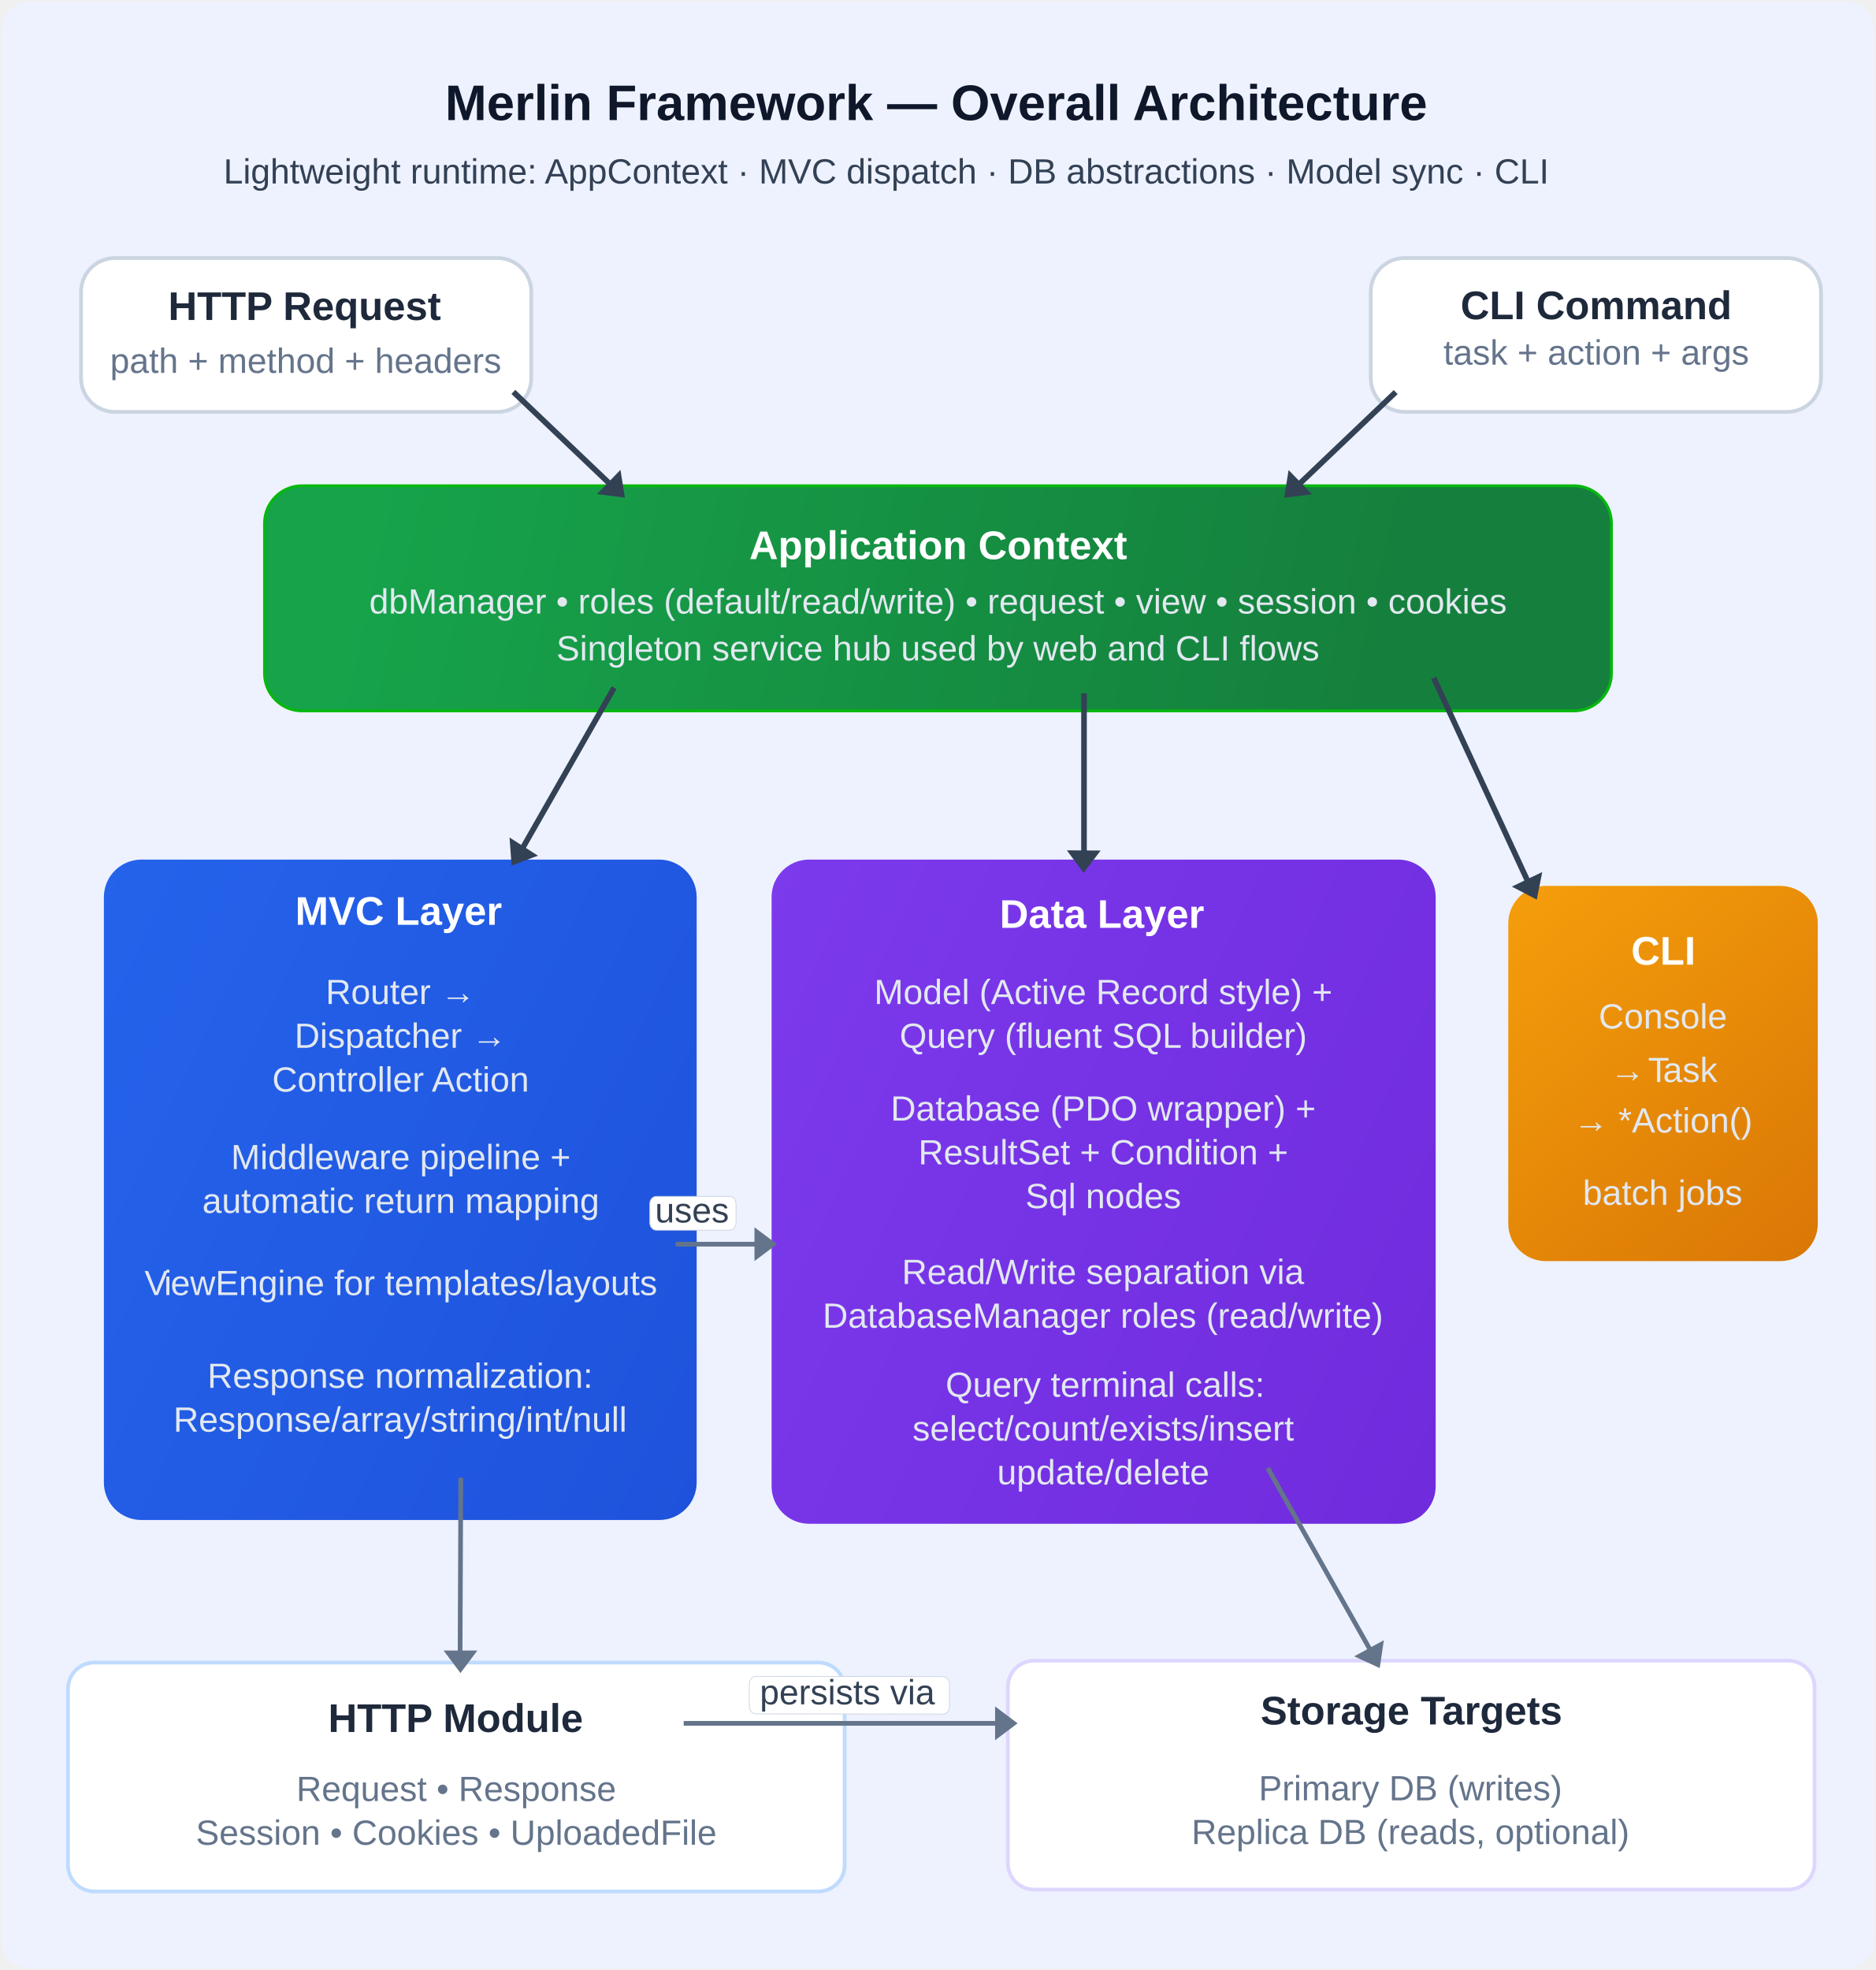
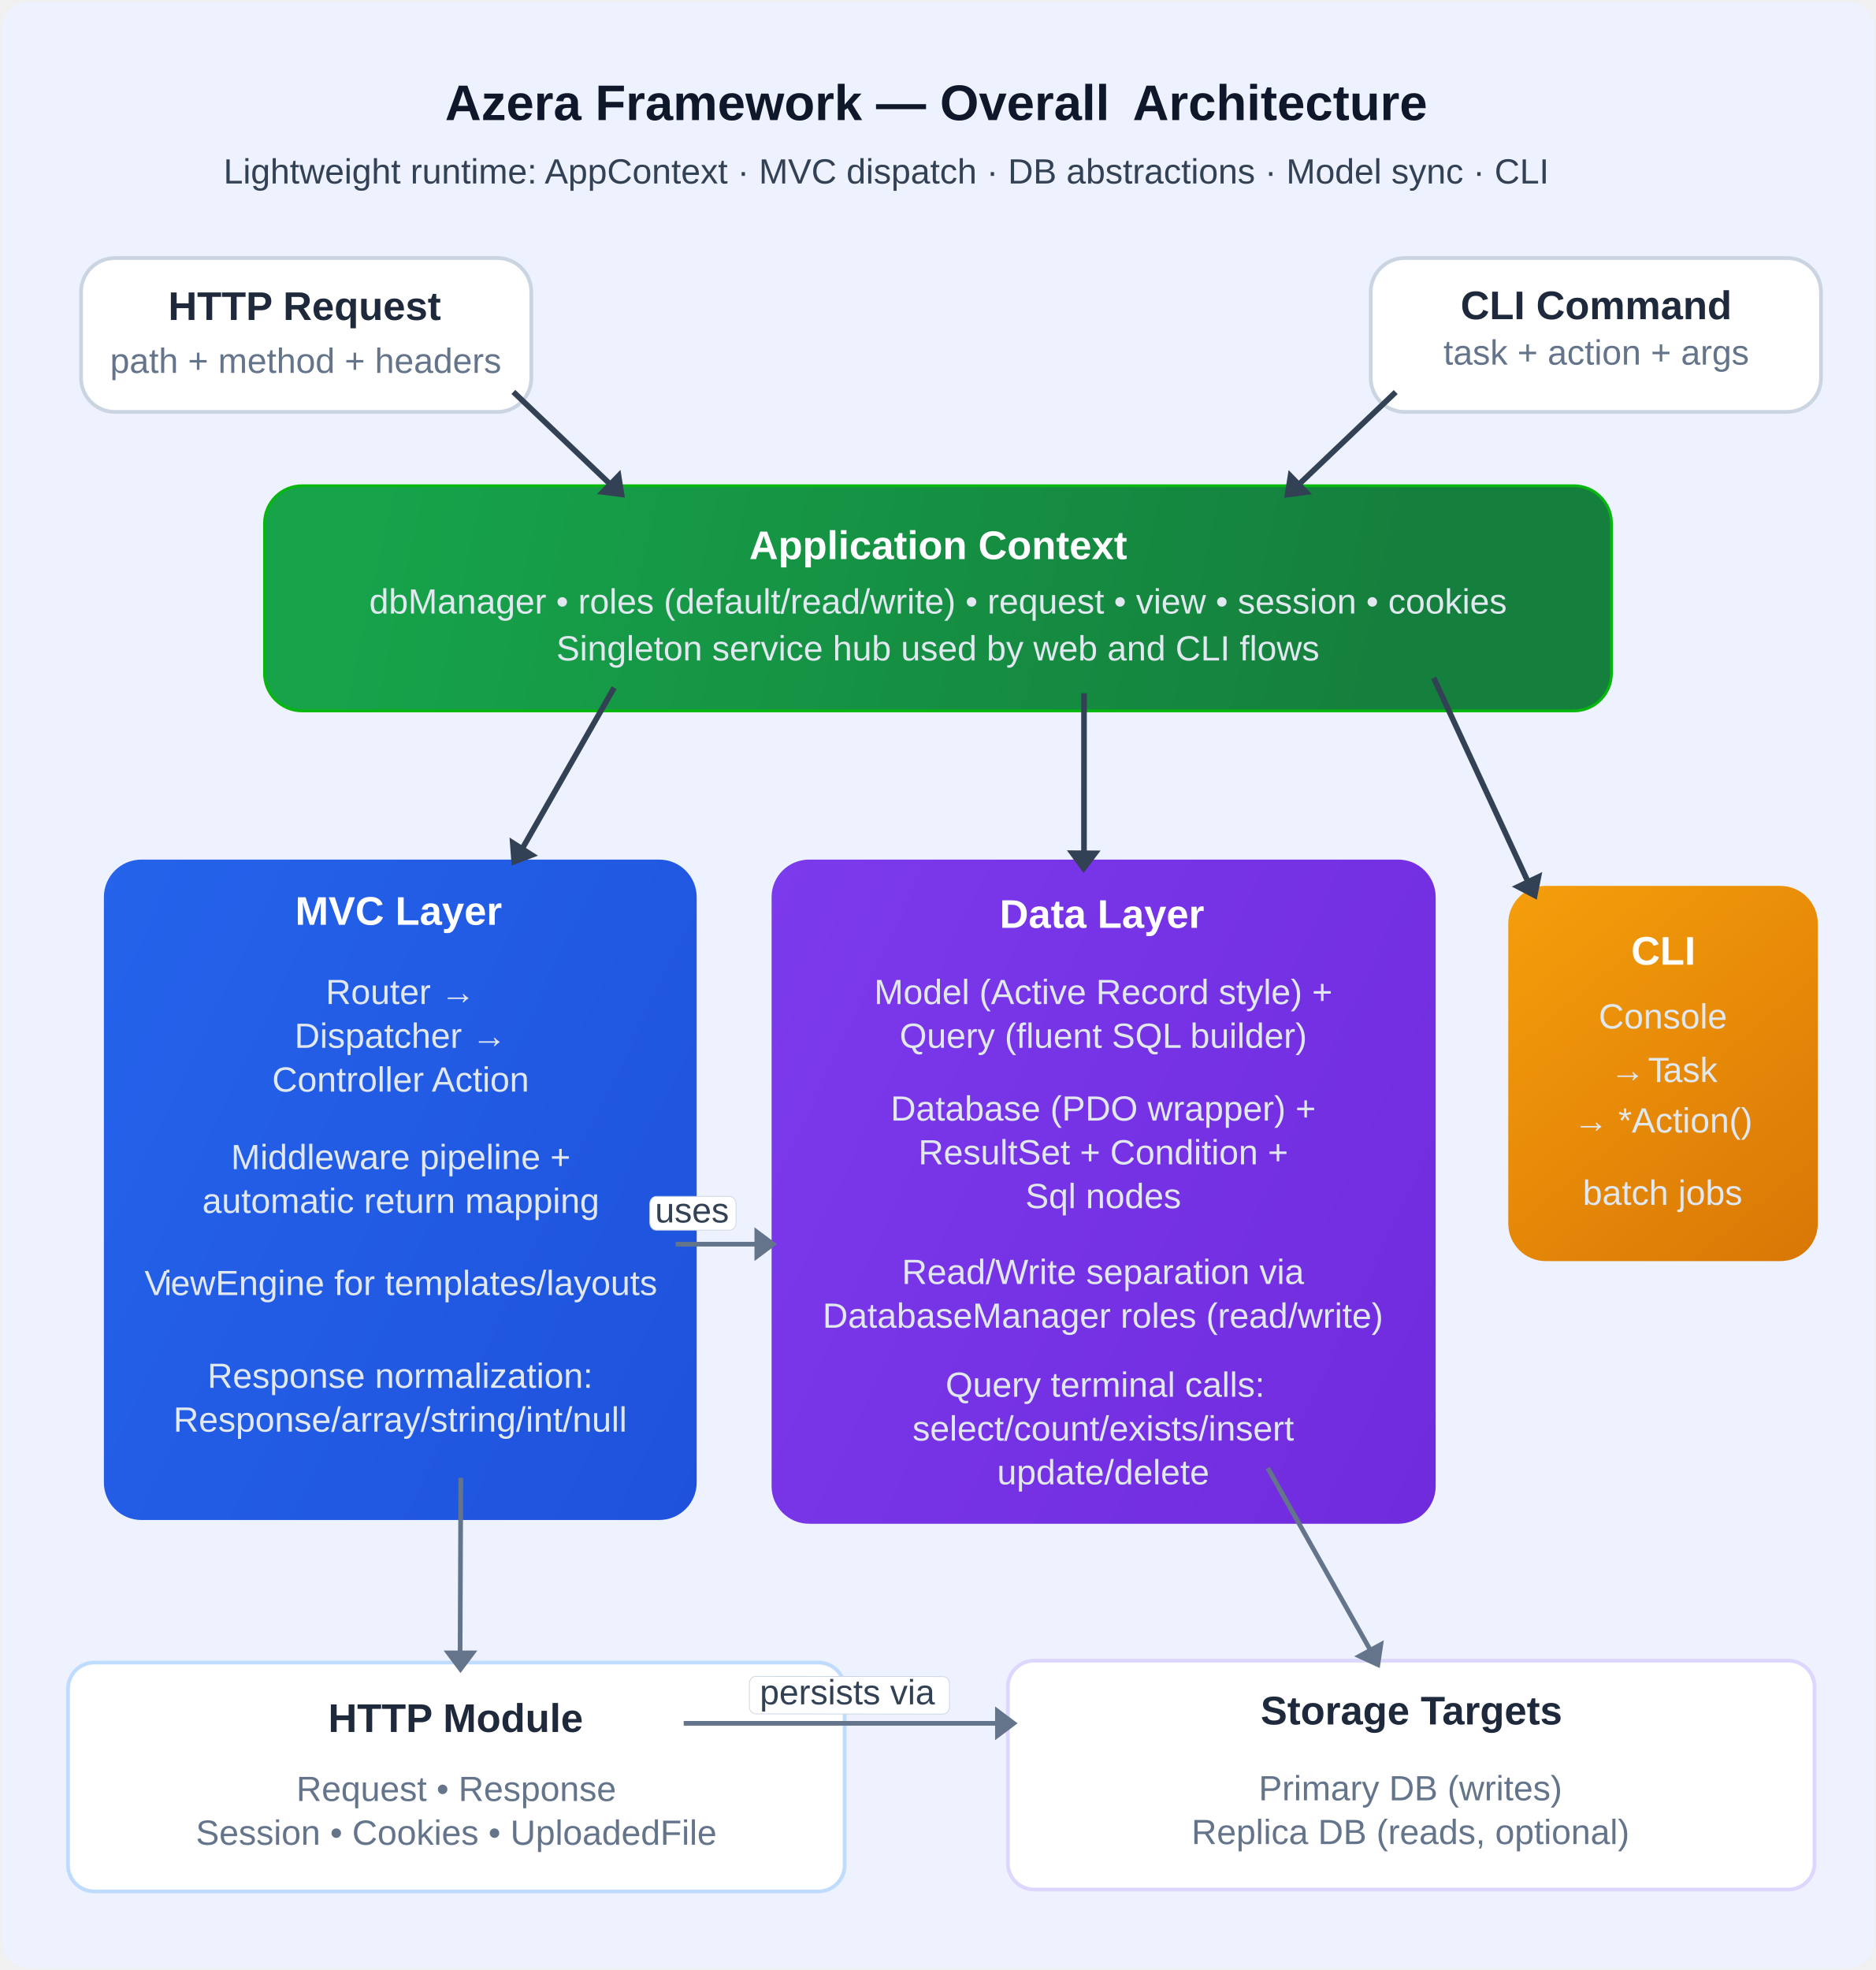
<svg xmlns="http://www.w3.org/2000/svg" width="100%" height="100%" viewBox="0 0 1000 1050" version="1.1" xml:space="preserve" style="fill-rule:evenodd;clip-rule:evenodd;" id="svg101">
  <path id="path26-5" d="M998.993,15.087L998.993,1034.91C998.993,1042.68 992.673,1048.99 984.88,1048.99L15.12,1048.99C7.331,1048.99 1.007,1042.68 1.007,1034.91L1.007,15.087C1.007,7.316 7.331,1.007 15.12,1.007L984.88,1.007C992.673,1.007 998.993,7.316 998.993,15.087Z" style="fill:rgb(238,242,255);" />
  <g transform="matrix(1,0,0,1,237.24,64)" id="g3">
    <g id="g2">
      <g id="g1">
-         <text x="0px" y="0px" style="font-family:'Arial-BoldMT', 'Arial', sans-serif;font-weight:700;font-size:26.667px;fill:rgb(15,23,42);" id="text1">Merlin Framework — Overall <tspan x="366.55px 385.808px " y="0px 0px " id="tspan1">Ar</tspan>chitecture</text>
+         <text x="0px" y="0px" style="font-family:'Arial-BoldMT', 'Arial', sans-serif;font-weight:700;font-size:26.667px;fill:rgb(15,23,42);" id="text1">Azera Framework — Overall <tspan x="366.55px 385.808px " y="0px 0px " id="tspan1">Ar</tspan>chitecture</text>
      </g>
    </g>
  </g>
  <g transform="matrix(1,0,0,1,119.16,97.808)" id="g5">
    <g id="g4">
      <g id="text2">
        <text x="0px" y="0px" style="font-family:'ArialMT', 'Arial', sans-serif;font-size:18.667px;fill:rgb(51,65,85);" id="text3">Lightweight runtime: AppContext · MVC dispatch · DB abstractions · Model sync · CLI</text>
      </g>
    </g>
  </g>
  <g id="g63" transform="matrix(1,0,0,1,0,1.79523)">
    <path id="path2" d="M283.209,153.742L283.209,199.742C283.209,209.676 275.143,217.742 265.209,217.742L61.209,217.742C51.275,217.742 43.209,209.676 43.209,199.742L43.209,153.742C43.209,143.808 51.275,135.742 61.209,135.742L265.209,135.742C275.143,135.742 283.209,143.808 283.209,153.742Z" style="fill:white;stroke:rgb(203,213,225);stroke-width:2px;" />
    <g transform="matrix(1,0,0,1,89.6628,168.742)" id="g8">
      <g id="g7">
        <g id="g6">
          <text x="0px" y="0px" style="font-family:'Arial-BoldMT', 'Arial', sans-serif;font-weight:700;font-size:21.333px;fill:rgb(30,41,59);" id="text5">HTTP<tspan x="55.312px 61.239px " y="0px 0px " id="tspan5"> R</tspan>equest</text>
        </g>
      </g>
    </g>
    <g transform="matrix(1,0,0,1,162.953,196.957)" id="g10">
      <g id="g9">
        <g id="text4">
          <text x="-104.298px" y="0px" style="font-family:'ArialMT', 'Arial', sans-serif;font-size:18.667px;fill:rgb(100,116,139);" id="text8">path + method + headers</text>
        </g>
      </g>
    </g>
  </g>
  <g id="g62">
    <path id="path4" d="M970.701,155.537L970.701,201.537C970.701,211.471 962.631,219.537 952.701,219.537L748.701,219.537C738.767,219.537 730.701,211.471 730.701,201.537L730.701,155.537C730.701,145.603 738.767,137.537 748.701,137.537L952.701,137.537C962.631,137.537 970.701,145.603 970.701,155.537Z" style="fill:white;stroke:rgb(203,213,225);stroke-width:2px;" />
    <g id="g12" transform="matrix(1,0,0,1,778.576,170.136)">
      <g id="g11">
        <text id="text51" x="0px" y="0px" style="font-family:'Arial-BoldMT', 'Arial', sans-serif;font-weight:700;font-size:21.333px;fill:rgb(30,41,59);">CLI Command</text>
      </g>
    </g>
    <g id="text6" transform="matrix(1,0,0,1,769.444,194.34)">
      <g id="g13">
        <text id="text61" x="0px" y="0px" style="font-family:'ArialMT', 'Arial', sans-serif;font-size:18.667px;fill:rgb(100,116,139);">task + action + args</text>
      </g>
    </g>
  </g>
  <g id="g64" transform="matrix(1,0,0,1,1.01815,0)">
    <path id="path6" d="m 857.982,278.907 v 80 c 0,11.038 -8.962,20 -20,20 h -678 c -11.038,0 -20,-8.962 -20,-20 v -80 c 0,-11.038 8.962,-20 20,-20 h 678 c 11.038,0 20,8.962 20,20 z" style="fill:url(#_Linear1);stroke:#06b80d;stroke-width:1.5px" />
    <g transform="translate(398.3741,298.009)" id="g16">
      <g id="g15">
        <g id="text7">
          <g transform="matrix(21.3333,0,0,21.3333,201.479,0)" id="g14">
                    </g>
          <text x="0" y="0" style="font-weight:700;font-size:21.333px;font-family:Arial-BoldMT, Arial, sans-serif;fill:#ffffff" id="text14">Application Context</text>
        </g>
      </g>
    </g>
    <g transform="translate(195.8026,327.009)" id="g19">
      <g id="g18">
        <g id="g17">
          <text x="0" y="0" style="font-size:18.667px;font-family:ArialMT, Arial, sans-serif;fill:#e2e8f0" id="text16">dbManager • roles (default/read/write) • request • view • session • cookies</text>
        </g>
      </g>
    </g>
    <g id="text10" transform="translate(295.5407,352.009)">
      <g id="g20">
        <text id="text101" x="0" y="0" style="font-size:18.667px;font-family:ArialMT, Arial, sans-serif;fill:#e2e8f0">Singleton service hub used by web and CLI flows</text>
      </g>
    </g>
  </g>
  <g id="g95" transform="matrix(1,0,0,1,0,-86)">
    <path id="path11" d="M371.372,564.155L371.372,876.155C371.372,887.193 362.41,896.155 351.372,896.155L75.372,896.155C64.334,896.155 55.372,887.193 55.372,876.155L55.372,564.155C55.372,553.117 64.334,544.155 75.372,544.155L351.372,544.155C362.41,544.155 371.372,553.117 371.372,564.155Z" style="fill:url(#_Linear2);" />
    <g id="text11" transform="matrix(1,0,0,1,157.352,578.917)">
      <g id="g21">
        <text id="text111" x="0px" y="0px" style="font-family:'Arial-BoldMT', 'Arial', sans-serif;font-weight:700;font-size:21.333px;fill:white;">MVC Layer</text>
      </g>
    </g>
    <g id="g25" transform="matrix(1,0,0,1,233.991,612.719)">
      <g id="text12" transform="matrix(1,0,0,1,38.1089,8.42407)">
        <g transform="matrix(1,0,0,1,-58.55,0)" id="g22">
          <text x="-39.94px" y="0px" style="font-family:'ArialMT', 'Arial', sans-serif;font-size:18.667px;fill:rgb(226,232,240);" id="text21">Router →</text>
        </g>
        <g transform="matrix(1,0,0,1,-58.55,23.3334)" id="g23">
          <text x="-56.538px" y="0px" style="font-family:'ArialMT', 'Arial', sans-serif;font-size:18.667px;fill:rgb(226,232,240);" id="text22">Dispatcher →</text>
        </g>
        <g transform="matrix(1,0,0,1,-58.55,46.6668)" id="g24">
          <text x="-68.478px" y="0px" style="font-family:'ArialMT', 'Arial', sans-serif;font-size:18.667px;fill:rgb(226,232,240);" id="text23">Controller <tspan x="16.598px 29.048px " y="0px 0px " id="tspan23">Ac</tspan>tion</text>
        </g>
      </g>
      <g id="text79">
            </g>
    </g>
    <g id="text13" transform="matrix(1,0,0,1,279.326,709.14)">
      <g id="g28">
        <g id="text131">
          <g transform="matrix(1,0,0,1,-65.6664,0)" id="g26">
            <text x="-90.535px" y="0px" style="font-family:'ArialMT', 'Arial', sans-serif;font-size:18.667px;fill:rgb(226,232,240);" id="text25">Middleware pipeline +</text>
          </g>
          <g transform="matrix(1,0,0,1,-65.6664,23.3334)" id="g27">
            <text x="-105.834px" y="0px" style="font-family:'ArialMT', 'Arial', sans-serif;font-size:18.667px;fill:rgb(226,232,240);" id="text26">automatic return mapping</text>
          </g>
        </g>
      </g>
    </g>
    <g id="g32" transform="matrix(1,0,0,1,195.163,776.266)">
      <g id="g31">
        <g transform="matrix(1,0,0,1,-118.141,0)" id="g29">
          <text x="0px" y="0px" style="font-family:'ArialMT', 'Arial', sans-serif;font-size:18.667px;fill:rgb(226,232,240);" id="text28">V</text>
        </g>
        <g transform="matrix(1,0,0,1,-107.758,0)" id="g30">
          <text x="0px" y="0px" style="font-family:'ArialMT', 'Arial', sans-serif;font-size:18.667px;fill:rgb(226,232,240);" id="text29">i<tspan x="3.555px " y="0px " id="tspan29">e</tspan>wEngine for templates/layouts</text>
        </g>
      </g>
    </g>
    <g id="g35" transform="matrix(1,0,0,1,257.2,822.103)">
      <g id="text15">
        <g transform="matrix(1,0,0,1,-43.9046,3.61032)" id="g33">
          <text x="-102.722px" y="0px" style="font-family:'ArialMT', 'Arial', sans-serif;font-size:18.667px;fill:rgb(226,232,240);" id="text32">Response normalization:</text>
        </g>
        <g transform="matrix(1,0,0,1,-43.9046,26.9437)" id="g34">
          <text x="-120.873px" y="0px" style="font-family:'ArialMT', 'Arial', sans-serif;font-size:18.667px;fill:rgb(226,232,240);" id="text33">Response/array/string/int/null</text>
        </g>
      </g>
    </g>
  </g>
  <g id="g36" transform="matrix(1,0,0,1,-124.751,274.123)">
    <path id="path16" d="M575,626L575,720C575,727.727 568.727,734 561,734L175,734C167.273,734 161,727.727 161,720L161,626C161,618.273 167.273,612 175,612L561,612C568.727,612 575,618.273 575,626Z" style="fill:white;stroke:rgb(191,219,254);stroke-width:2px;" />
  </g>
  <g transform="matrix(1,0,0,1,174.946,923.123)" id="g38">
    <g id="g37">
      <g id="text17">
        <text x="0px" y="0px" style="font-family:'Arial-BoldMT', 'Arial', sans-serif;font-weight:700;font-size:21.333px;fill:rgb(30,41,59);" id="text36">HTTP<tspan x="55.312px 61.239px " y="0px 0px " id="tspan36"> M</tspan>odule</text>
      </g>
    </g>
  </g>
  <g id="text18" transform="matrix(1,0,0,1,304.504,959.914)">
    <g id="g41">
      <g id="text181">
        <g transform="matrix(1,0,0,1,-61.2866,0)" id="g39">
          <text x="-85.244px" y="0px" style="font-family:'ArialMT', 'Arial', sans-serif;font-size:18.667px;fill:rgb(100,116,139);" id="text38">Request • Response</text>
        </g>
        <g transform="matrix(1,0,0,1,-61.2866,23.3334)" id="g40">
          <text x="-138.829px" y="0px" style="font-family:'ArialMT', 'Arial', sans-serif;font-size:18.667px;fill:rgb(100,116,139);" id="text39">Session • Cookies • UploadedFile</text>
        </g>
      </g>
    </g>
  </g>
  <g id="g96" transform="translate(-6,-86)">
    <path id="path19" d="m 771.301,564.155 v 314 c 0,11.038 -8.96,20 -20,20 h -314 c -11.038,0 -20,-8.962 -20,-20 v -314 c 0,-11.038 8.962,-20 20,-20 h 314 c 11.04,0 20,8.962 20,20 z" style="fill:url(#_Linear3)" />
    <g id="text19" transform="translate(538.8487,580.539)">
      <g id="g42">
        <text id="text191" x="0" y="0" style="font-weight:700;font-size:21.333px;font-family:Arial-BoldMT, Arial, sans-serif;fill:#ffffff">Data Layer</text>
      </g>
    </g>
    <g id="g46" transform="translate(672.3771,621.16)">
      <g id="g45">
        <g id="text221">
          <g transform="translate(-78.2512)" id="g43">
            <text x="-122.154" y="0" style="font-size:18.667px;font-family:ArialMT, Arial, sans-serif;fill:#e2e8f0" id="text42">Model (Active Record style) +</text>
          </g>
          <g transform="translate(-78.2512,23.3334)" id="g44">
            <text x="-108.591" y="0" style="font-size:18.667px;font-family:ArialMT, Arial, sans-serif;fill:#e2e8f0" id="text43">Query (fluent SQL builder)</text>
          </g>
        </g>
      </g>
    </g>
    <g id="g51" transform="translate(650.4179,674.844)">
      <g id="g50">
        <g transform="translate(-56.3189,8.42407)" id="g47">
          <text x="-113.345" y="0" style="font-size:18.667px;font-family:ArialMT, Arial, sans-serif;fill:#e2e8f0" id="text46">Database (PDO wrapper) +</text>
        </g>
        <g transform="translate(-56.3189,31.7574)" id="g48">
          <text x="-98.579" y="0" style="font-size:18.667px;font-family:ArialMT, Arial, sans-serif;fill:#e2e8f0" id="text47">ResultSet + Condition +</text>
        </g>
        <g transform="translate(-56.3189,55.0908)" id="g49">
          <text x="-41.512" y="0" style="font-size:18.667px;font-family:ArialMT, Arial, sans-serif;fill:#e2e8f0" id="text48">Sql nodes</text>
        </g>
      </g>
    </g>
    <g transform="translate(593.9619,770.336)" id="g52" style="clip-rule:evenodd;display:inline;fill-rule:evenodd">
      <text x="-107.215" y="0" style="font-size:18.667px;font-family:ArialMT, Arial, sans-serif;fill:#e2e8f0" id="text52">Read/Write separation via</text>
    </g>
    <g transform="translate(529.9537,793.6694)" id="g53" style="clip-rule:evenodd;fill-rule:evenodd">
      <text x="-85.44" y="0" style="font-size:18.667px;font-family:ArialMT, Arial, sans-serif;fill:#e2e8f0" id="text53">DatabaseManager roles (read/write)</text>
    </g>
    <g id="g60" transform="translate(672.9418,830.47)">
      <g id="g59">
        <g id="text261">
          <g transform="translate(-78.8616)" id="g56">
            <text x="-84.041" y="0" style="font-size:18.667px;font-family:ArialMT, Arial, sans-serif;fill:#e2e8f0" id="text55">Query terminal calls:</text>
          </g>
          <g transform="translate(-78.8616,23.3334)" id="g57">
            <text x="-101.673" y="0" style="font-size:18.667px;font-family:ArialMT, Arial, sans-serif;fill:#e2e8f0" id="text56">select/count/exists/insert</text>
          </g>
          <g transform="translate(-78.8616,46.6668)" id="g58">
            <text x="-56.57" y="0" style="font-size:18.667px;font-family:ArialMT, Arial, sans-serif;fill:#e2e8f0" id="text57">update/delete</text>
          </g>
        </g>
      </g>
    </g>
  </g>
  <path id="path26" d="M967.249,899.123L967.249,993.123C967.249,1000.85 960.979,1007.12 953.249,1007.12L551.249,1007.12C543.522,1007.12 537.249,1000.85 537.249,993.123L537.249,899.123C537.249,891.396 543.522,885.123 551.249,885.123L953.249,885.123C960.979,885.123 967.249,891.396 967.249,899.123Z" style="fill:white;stroke:rgb(221,214,254);stroke-width:2px;" />
  <g transform="matrix(1,0,0,1,671.963,919.123)" id="g65">
    <g id="g61">
      <g id="text27">
        <text x="0px" y="0px" style="font-family:'Arial-BoldMT', 'Arial', sans-serif;font-weight:700;font-size:21.333px;fill:rgb(30,41,59);" id="text60">Storage T<tspan x="96.802px 108.666px " y="0px 0px " id="tspan60">ar</tspan>gets</text>
      </g>
    </g>
  </g>
  <g id="g69" transform="matrix(1,0,0,1,814.685,959.553)">
    <g id="g68">
      <g id="text281">
        <g transform="matrix(1,0,0,1,-62.8317,0)" id="g66">
          <text x="-80.888px" y="0px" style="font-family:'ArialMT', 'Arial', sans-serif;font-size:18.667px;fill:rgb(100,116,139);" id="text65">Primary DB (writes)</text>
        </g>
        <g transform="matrix(1,0,0,1,-62.8317,23.3334)" id="g67">
          <text x="-116.722px" y="0px" style="font-family:'ArialMT', 'Arial', sans-serif;font-size:18.667px;fill:rgb(100,116,139);" id="text66">Replica DB (reads, optional)</text>
        </g>
      </g>
    </g>
  </g>
  <g id="g90" transform="translate(18.39542,-86)">
    <g id="g81">
      <g id="g901">
        <path id="path28" d="m 950.604,578.17 v 160 c 0,11.038 -8.96,20 -20,20 h -125 c -11.04,0 -20,-8.962 -20,-20 v -160 c 0,-11.038 8.96,-20 20,-20 h 125 c 11.04,0 20,8.962 20,20 z" style="fill:url(#_Linear4)" />
        <g transform="translate(851.109,600.17)" id="g72">
          <g id="g71">
            <g id="g70">
              <text x="0" y="0" style="font-weight:700;font-size:21.333px;font-family:Arial-BoldMT, Arial, sans-serif;fill:#ffffff" id="text69">CLI</text>
            </g>
          </g>
        </g>
        <g id="text30" transform="translate(833.783,634.17)">
          <g id="g73">
            <text id="text301" x="0" y="0" style="font-size:18.667px;font-family:ArialMT, Arial, sans-serif;fill:#e2e8f0">Console</text>
          </g>
        </g>
        <g id="g76" transform="translate(866.447,662.716)">
          <g id="text31">
            <g transform="translate(-26.527)" id="g74">
              <text x="0" y="0" style="font-size:18.667px;font-family:ArialMT, Arial, sans-serif;fill:#e2e8f0" id="text73">→</text>
            </g>
            <g transform="translate(-6.371)" id="g75">
              <text x="0" y="0" style="font-size:18.667px;font-family:ArialMT, Arial, sans-serif;fill:#e2e8f0" id="text74">T<tspan x="8 16.898" y="0 0" id="tspan74">as</tspan>k</text>
            </g>
          </g>
        </g>
        <g id="g78" transform="translate(820.366,689.63)">
          <g id="g77">
            <text id="text321" x="0" y="0" style="font-size:18.667px;font-family:ArialMT, Arial, sans-serif;fill:#e2e8f0">→ *Action()</text>
          </g>
        </g>
        <g id="g80" transform="translate(825.306,728.17)">
          <g id="g79">
            <text id="text331" x="0" y="0" style="font-size:18.667px;font-family:ArialMT, Arial, sans-serif;fill:#e2e8f0">batch jobs</text>
          </g>
        </g>
      </g>
    </g>
  </g>
  <path id="path33" d="M273.655,208.884L325.754,258.547" style="fill:none;fill-rule:nonzero;stroke:rgb(51,65,85);stroke-width:3px;" />
  <g id="g82" transform="matrix(0.717704,0.696349,-0.696349,0.717704,117.81,-176.339)">
    <path id="path34" d="M450,176L450,158L462,167L450,176Z" style="fill:rgb(51,65,85);" />
  </g>
  <path id="path33-1" d="M743.989,208.99L691.89,258.652" style="fill:none;fill-rule:nonzero;stroke:rgb(51,65,85);stroke-width:3px;" />
  <g id="g34-7" transform="matrix(-0.717704,0.696349,0.696349,0.717704,899.835,-176.234)">
    <path id="path34-1" d="M450,176L450,158L462,167L450,176Z" style="fill:rgb(51,65,85);" />
  </g>
  <g id="g83" transform="matrix(0.339395,0.940644,0.940644,-0.339395,657.362,89.9094)">
    <path id="path36" d="m 408.541,27.744 1.802,-17.91 11.039,10.156 z" style="fill:#334155" />
  </g>
  <g id="g84" transform="matrix(0.275425,0.961322,0.961322,-0.275425,335.419,99.1945)">
    <path id="path37" d="m 409.661,144.018 -5.074,-17.27 14.051,5.252 z" style="fill:#334155" />
  </g>
  <g id="g85" transform="rotate(122.5648,340.3531,253.9967)">
    <path id="path38" d="m 539.497,208.39 v -18 l 12,9 z" style="fill:#334155" />
  </g>
  <path id="path40" d="M 327.369,366.529 275.774,456.924" style="fill:none;fill-rule:nonzero;stroke:#334155;stroke-width:3px" />
  <path id="path41" d="m 577.846,369.484 -0.012,88.265" style="fill:none;fill-rule:nonzero;stroke:#334155;stroke-width:3px" />
  <path id="path42" d="m 764.223,361.257 52.745,114.039" style="fill:none;fill-rule:nonzero;stroke:#334155;stroke-width:3px" />
  <path id="path43" d="M360.178,663.14L406.178,663.14" style="fill:none;fill-rule:nonzero;stroke:rgb(100,116,139);stroke-width:2.5px;" />
  <g id="g87" transform="matrix(1,0,0,1,369.272,650.768)">
    <path id="path2-9" d="M23.068,-9.132L23.068,0.96C23.068,3.14 21.524,4.909 19.622,4.909L-19.432,4.909C-21.333,4.909 -22.878,3.14 -22.878,0.96L-22.878,-9.132C-22.878,-11.311 -21.333,-13.081 -19.432,-13.081L19.622,-13.081C21.524,-13.081 23.068,-11.311 23.068,-9.132Z" style="fill:white;stroke:rgb(203,213,225);stroke-width:0.41px;" />
    <g id="g86" transform="matrix(1,0,0,1,-20.1072,0.802292)">
      <text x="0px" y="0px" style="font-family:'ArialMT', 'Arial', sans-serif;font-size:18.667px;fill:rgb(51,65,85);" id="text85">uses</text>
    </g>
  </g>
  <path id="path44" d="M245.648,787.679L245.246,883.261" style="fill:none;fill-rule:nonzero;stroke:rgb(100,116,139);stroke-width:2.5px;" />
  <path id="path45" d="M675.788,782.464L732.149,882.458" style="fill:none;fill-rule:nonzero;stroke:rgb(100,116,139);stroke-width:2.5px;" />
  <path id="path46" d="M364.441,918.524L534.441,918.524" style="fill:none;fill-rule:nonzero;stroke:rgb(100,116,139);stroke-width:2.5px;" />
  <g id="g97" transform="matrix(1,0,0,1,442.999,908.392)">
    <g id="g89">
      <g id="g971">
        <path id="path2-9-5" d="M63.114,-10.84L63.114,1.252C63.114,3.431 61.57,5.203 59.668,5.201L-40.103,5.101C-42.004,5.099 -43.549,3.331 -43.549,1.152L-43.549,-10.941C-43.549,-13.12 -42.004,-14.892 -40.103,-14.89L59.668,-14.789C61.57,-14.787 63.114,-13.02 63.114,-10.84Z" style="fill:white;stroke:rgb(203,213,225);stroke-width:0.41px;" />
        <g id="g88" transform="matrix(1,0,0,1,-38.012,0)">
          <text x="0px" y="0px" style="font-family:'ArialMT', 'Arial', sans-serif;font-size:18.667px;fill:rgb(51,65,85);" id="text87">persists via</text>
        </g>
      </g>
    </g>
  </g>
  <g id="g91" transform="matrix(-3.82857e-16,1,-1,-3.82857e-16,412.464,429.728)">
    <path id="path47" d="M450,176L450,158L462,167L450,176Z" style="fill:rgb(100,116,139);" />
  </g>
  <g id="g92" transform="matrix(1,0,0,1,80.4413,751.524)">
    <path id="path48" d="M450,176L450,158L462,167L450,176Z" style="fill:rgb(100,116,139);" />
  </g>
  <g id="g93" transform="matrix(1,0,0,1,-47.8224,496.14)">
    <path id="path49" d="M450,176L450,158L462,167L450,176Z" style="fill:rgb(100,116,139);" />
  </g>
  <g id="g94" transform="matrix(0.476871,0.878973,-0.878973,0.476871,661.956,403.352)">
    <path id="path50" d="M450,176L450,158L462,167L450,176Z" style="fill:rgb(100,116,139);" />
  </g>
  <defs id="defs101">
    <linearGradient id="_Linear1" x1="0" y1="0" x2="1" y2="0" gradientUnits="userSpaceOnUse" gradientTransform="matrix(525.606,114.082,-114.082,525.606,201.4149,260.11)">
      <stop offset="0" style="stop-color:rgb(22,163,74);stop-opacity:1" id="stop94" />
      <stop offset="1" style="stop-color:rgb(21,128,61);stop-opacity:1" id="stop95" />
    </linearGradient>
    <linearGradient id="_Linear2" x1="0" y1="0" x2="1" y2="0" gradientUnits="userSpaceOnUse" gradientTransform="matrix(484,230,-230,484,55.3725,544.155)">
      <stop offset="0" style="stop-color:rgb(37,99,235);stop-opacity:1" id="stop96" />
      <stop offset="1" style="stop-color:rgb(29,78,216);stop-opacity:1" id="stop97" />
    </linearGradient>
    <linearGradient id="_Linear3" x1="0" y1="0" x2="1" y2="0" gradientUnits="userSpaceOnUse" gradientTransform="matrix(500,230,-230,500,417.3009,544.155)">
      <stop offset="0" style="stop-color:rgb(124,58,237);stop-opacity:1" id="stop98" />
      <stop offset="1" style="stop-color:rgb(109,40,217);stop-opacity:1" id="stop99" />
    </linearGradient>
    <linearGradient id="_Linear4" x1="0" y1="0" x2="1" y2="0" gradientUnits="userSpaceOnUse" gradientTransform="matrix(165,200,-200,165,785.604,558.17)">
      <stop offset="0" style="stop-color:rgb(245,158,11);stop-opacity:1" id="stop100" />
      <stop offset="1" style="stop-color:rgb(217,119,6);stop-opacity:1" id="stop101" />
    </linearGradient>
  </defs>
</svg>
